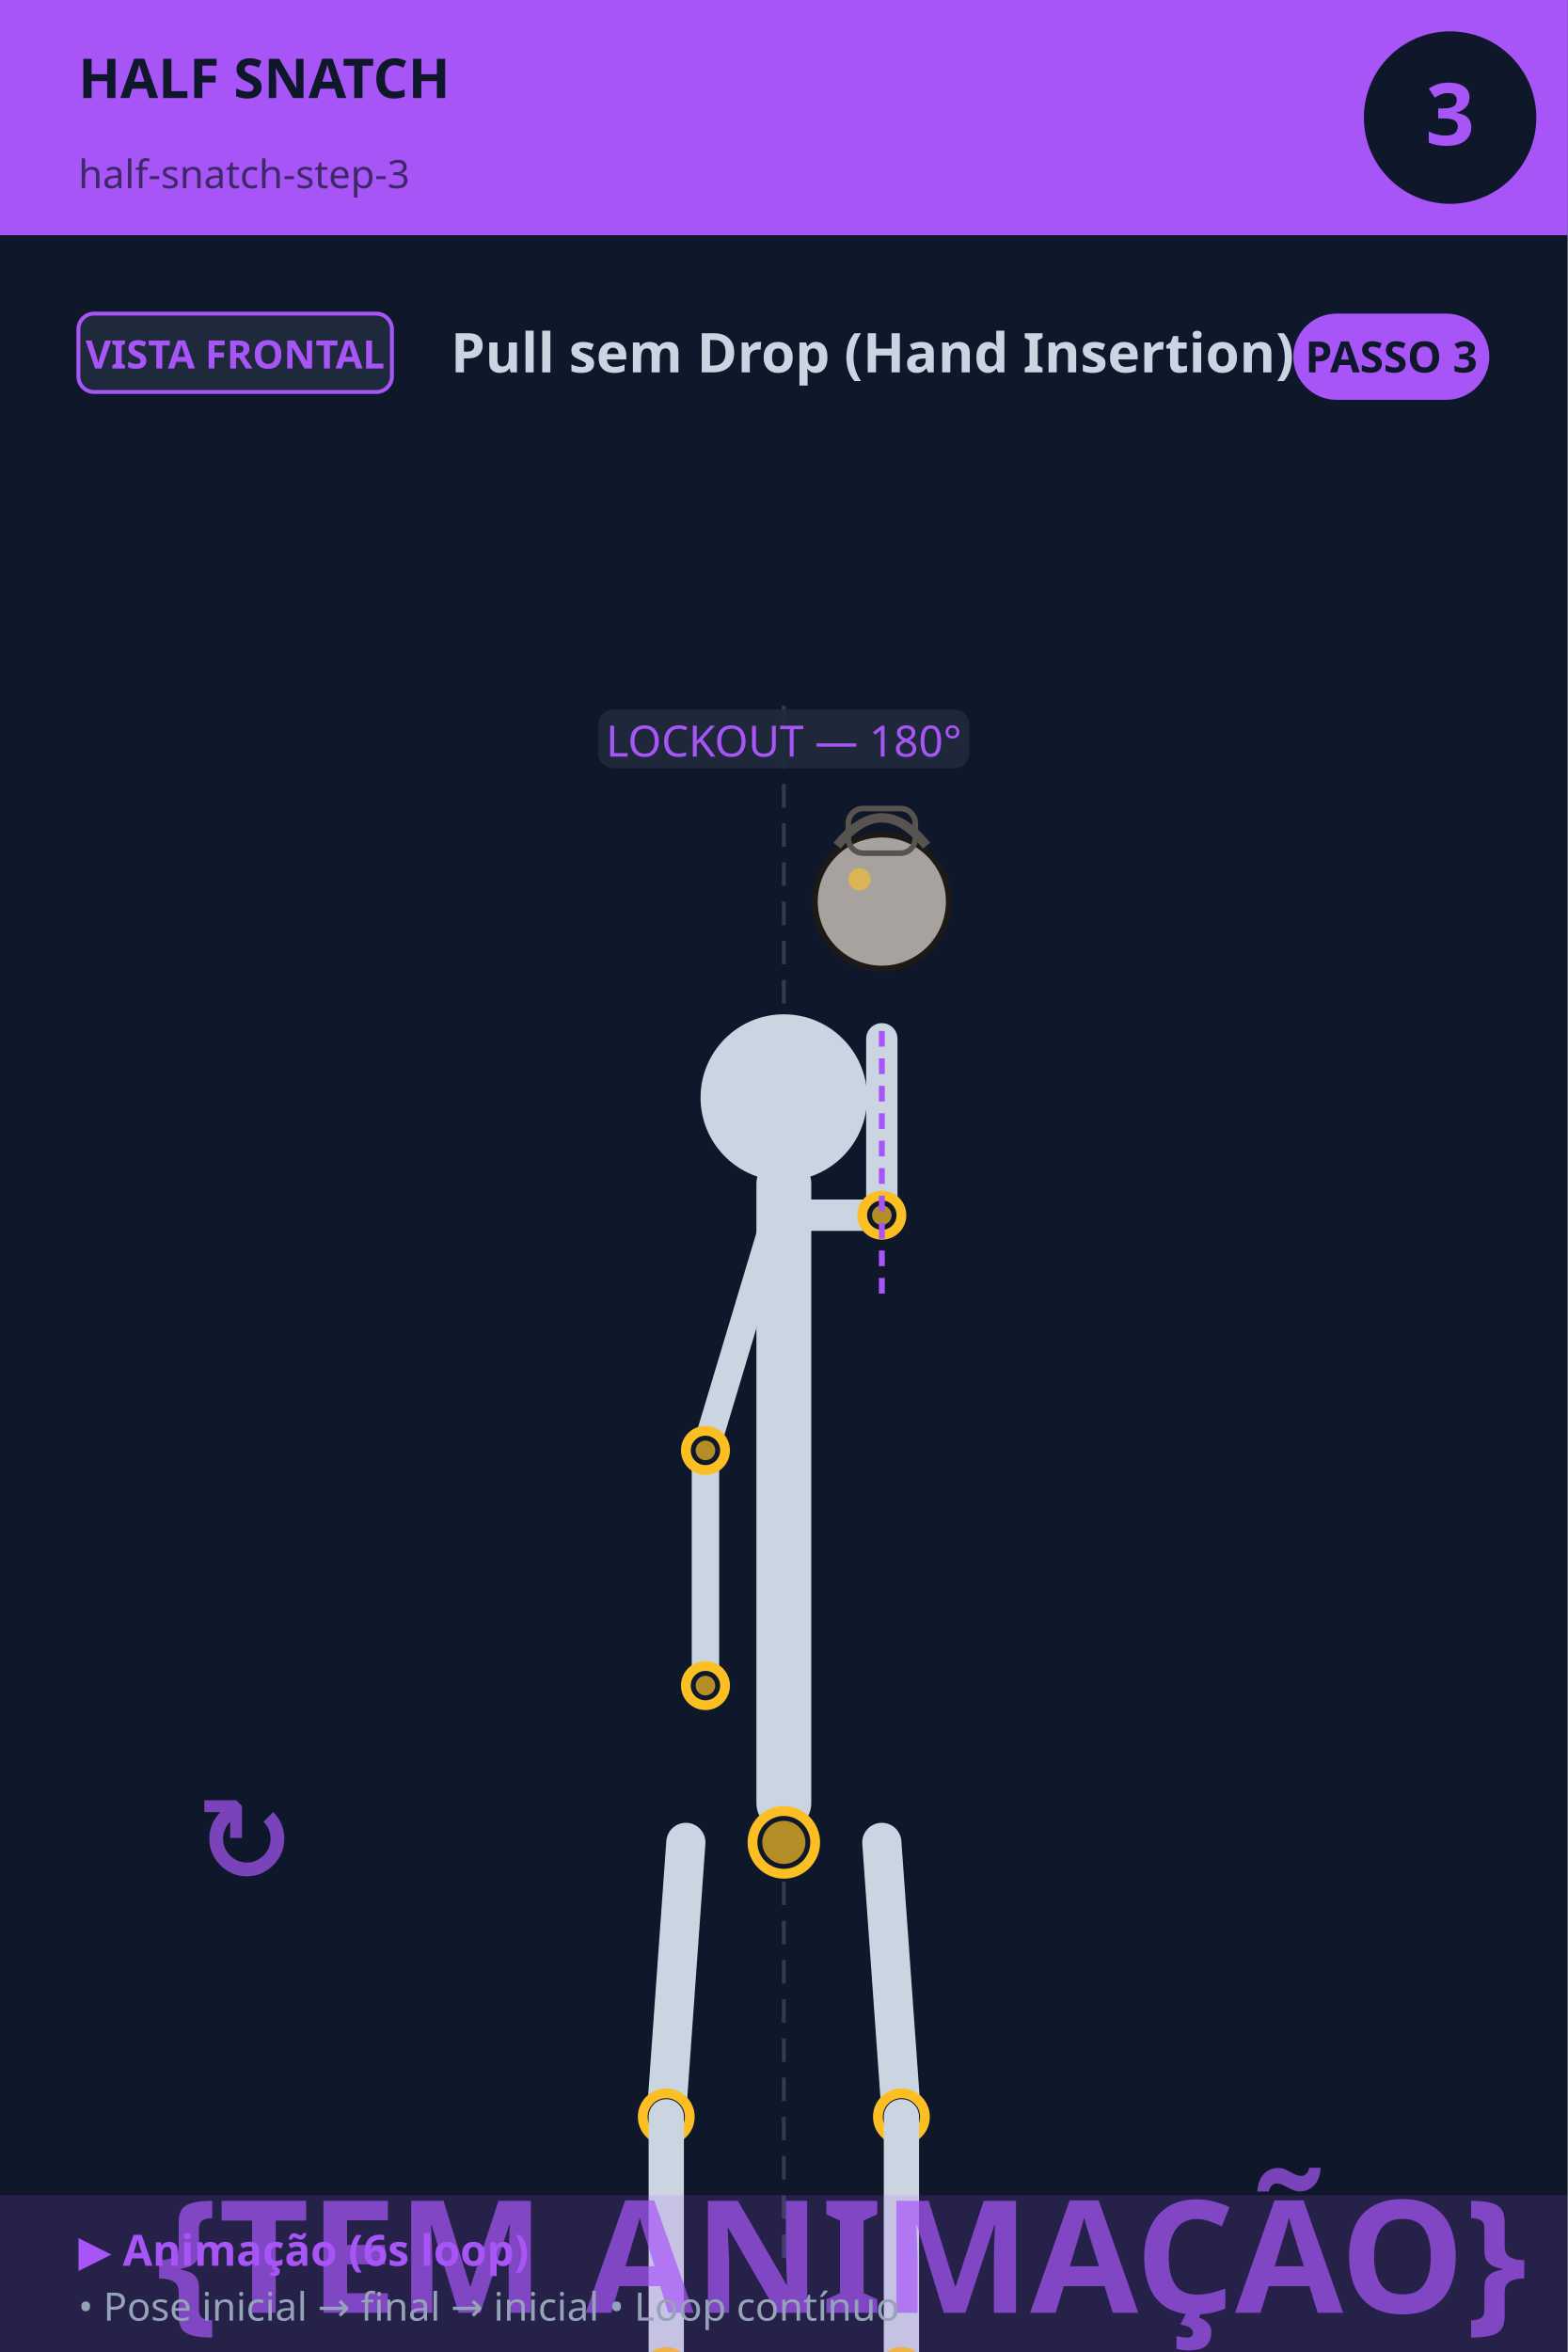
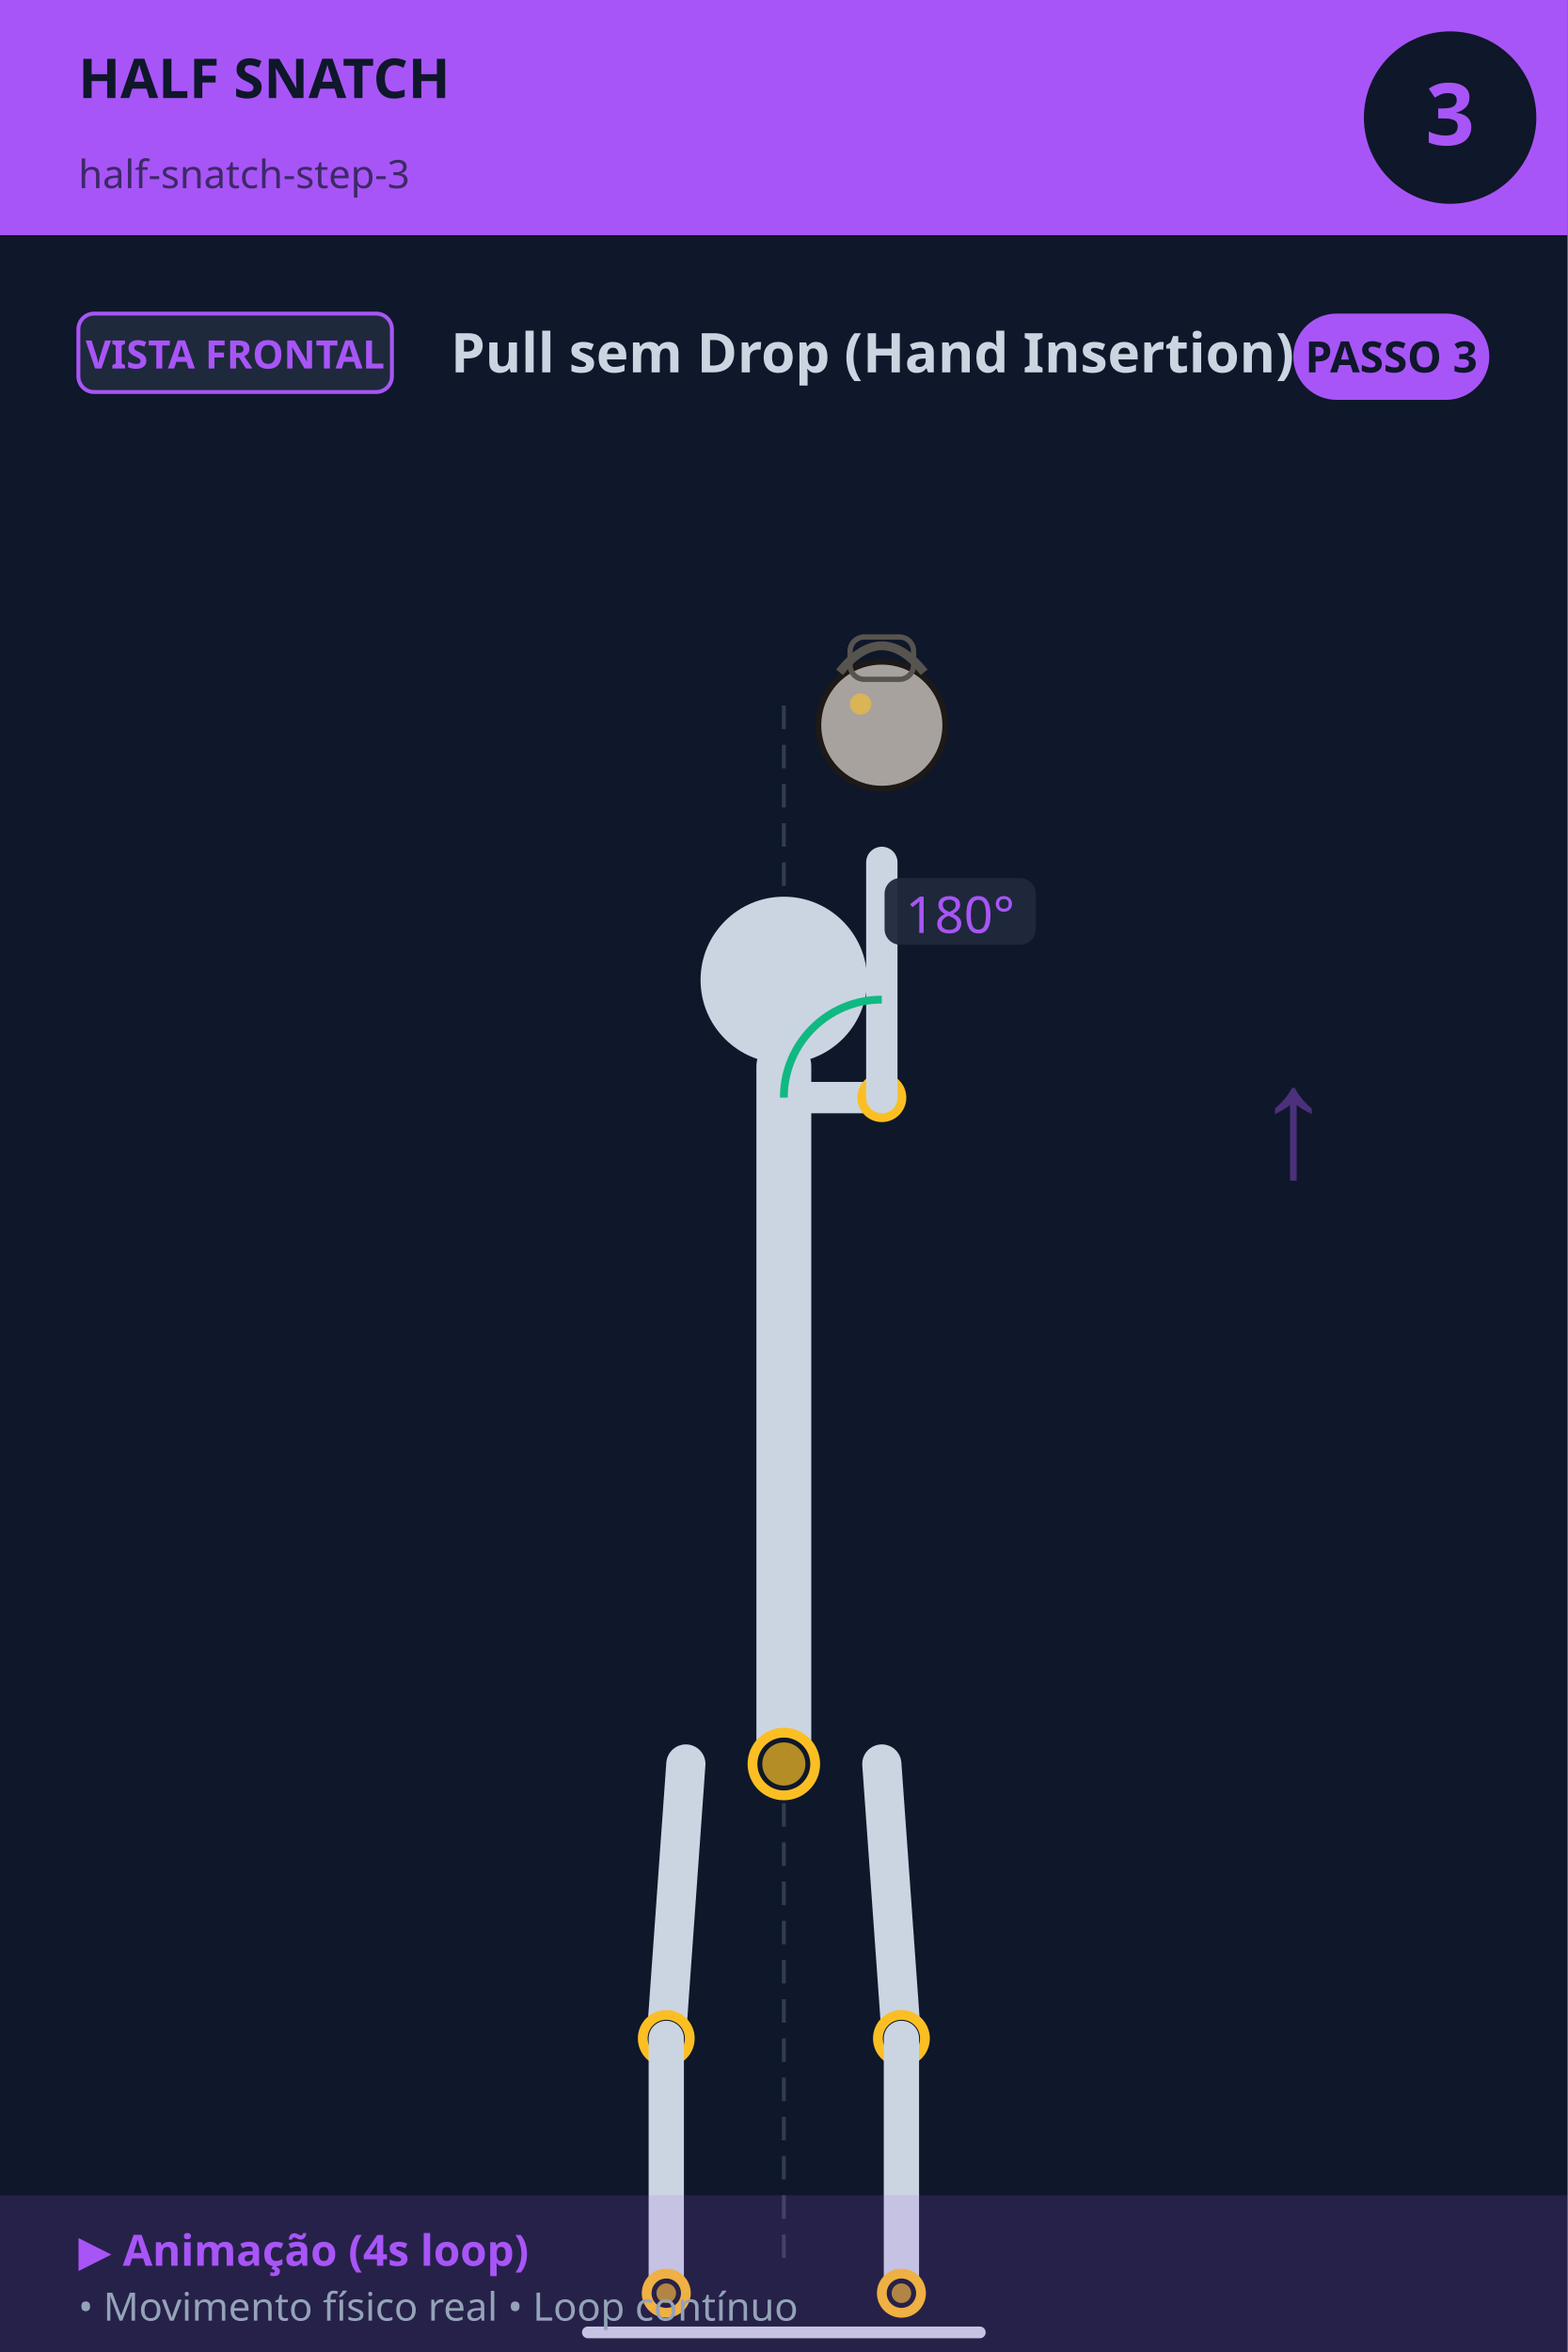
<svg xmlns="http://www.w3.org/2000/svg" viewBox="0 0 400 600" width="400" height="600">
  <rect width="400" height="600" fill="#0f172a" />
  <rect x="0" y="0" width="400" height="60" fill="#a855f7" />
  <text x="20" y="25" font-size="14" font-weight="bold" fill="#0f172a" font-family="sans-serif">HALF SNATCH</text>
  <text x="20" y="48" font-size="10" fill="#0f172a" opacity="0.7" font-family="sans-serif">half-snatch-step-3</text>
  <circle cx="370" cy="30" r="22" fill="#0f172a" />
  <text x="370" y="37" font-size="22" font-weight="bold" fill="#a855f7" text-anchor="middle" font-family="sans-serif">3</text>
  <rect x="20" y="80" width="80" height="20" rx="4" fill="#1e293b" stroke="#a855f7" stroke-width="1" />
  <text x="60" y="94" font-size="10" font-weight="bold" fill="#a855f7" text-anchor="middle" font-family="sans-serif">VISTA FRONTAL</text>
  <text x="115" y="95" font-size="14" font-weight="bold" fill="#cbd5e1" font-family="sans-serif">Pull sem Drop (Hand Insertion)</text>
  <g transform="translate(0, 50)">
    <line x1="200" y1="130" x2="200" y2="530" stroke="#475569" stroke-width="1" stroke-dasharray="6,4" opacity="0.6" />
-     <circle cx="200" cy="230" r="22" fill="#cbd5e1" stroke="#0f172a" stroke-width="1.5" />
-     <line x1="200" y1="252" x2="200" y2="410" stroke="#cbd5e1" stroke-width="14" stroke-linecap="round" />
-     <circle cx="200" cy="420" r="8" fill="#0f172a" stroke="#fbbf24" stroke-width="2.5" />
-     <circle cx="200" cy="420" r="5.5" fill="#fbbf24" opacity="0.7" />
-     <line x1="202" y1="260" x2="225" y2="260" stroke="#cbd5e1" stroke-width="8" stroke-linecap="round" />
-     <line x1="225" y1="260" x2="225" y2="215" stroke="#cbd5e1" stroke-width="8" stroke-linecap="round" />
-     <circle cx="225" cy="260" r="5" fill="#0f172a" stroke="#fbbf24" stroke-width="2.5" />
-     <circle cx="225" cy="260" r="2.5" fill="#fbbf24" opacity="0.7" />
-     <circle cx="225" cy="180" r="17.1" fill="#a8a29e" stroke="#1c1917" stroke-width="1.5" />
-     <path d="M 213.6 165.75 Q 225 151.5 236.4 165.75" fill="none" stroke="#57534e" stroke-width="2.375" />
-     <rect x="216.45" y="156.25" width="17.1" height="11.4" rx="3.8" fill="none" stroke="#57534e" stroke-width="1.425" />
-     <circle cx="219.3" cy="174.3" r="2.85" fill="#fbbf24" opacity="0.6" />
-     <line x1="198" y1="260" x2="180" y2="320" stroke="#cbd5e1" stroke-width="7" stroke-linecap="round" />
-     <line x1="180" y1="320" x2="180" y2="380" stroke="#cbd5e1" stroke-width="7" stroke-linecap="round" />
-     <circle cx="180" cy="320" r="5" fill="#0f172a" stroke="#fbbf24" stroke-width="2.5" />
-     <circle cx="180" cy="320" r="2.5" fill="#fbbf24" opacity="0.7" />
-     <circle cx="180" cy="380" r="5" fill="#0f172a" stroke="#fbbf24" stroke-width="2.5" />
-     <circle cx="180" cy="380" r="2.5" fill="#fbbf24" opacity="0.7" />
-     <line x1="175" y1="420" x2="170" y2="490" stroke="#cbd5e1" stroke-width="10" stroke-linecap="round" />
-     <line x1="225" y1="420" x2="230" y2="490" stroke="#cbd5e1" stroke-width="10" stroke-linecap="round" />
-     <circle cx="170" cy="490" r="6" fill="#0f172a" stroke="#fbbf24" stroke-width="2.5" />
-     <circle cx="170" cy="490" r="3.5" fill="#fbbf24" opacity="0.7" />
-     <circle cx="230" cy="490" r="6" fill="#0f172a" stroke="#fbbf24" stroke-width="2.5" />
-     <circle cx="230" cy="490" r="3.5" fill="#fbbf24" opacity="0.7" />
-     <line x1="170" y1="490" x2="170" y2="555" stroke="#cbd5e1" stroke-width="9" stroke-linecap="round" />
-     <line x1="230" y1="490" x2="230" y2="555" stroke="#cbd5e1" stroke-width="9" stroke-linecap="round" />
-     <circle cx="170" cy="555" r="5" fill="#0f172a" stroke="#fbbf24" stroke-width="2.5" />
-     <circle cx="170" cy="555" r="2.5" fill="#fbbf24" opacity="0.7" />
-     <circle cx="230" cy="555" r="5" fill="#0f172a" stroke="#fbbf24" stroke-width="2.5" />
-     <circle cx="230" cy="555" r="2.5" fill="#fbbf24" opacity="0.7" />
-     <line x1="150" y1="565" x2="250" y2="565" stroke="#cbd5e1" stroke-width="3" stroke-linecap="round" />
-     <rect x="152.65" y="131" width="94.7" height="15" rx="4" fill="#1e293b" opacity="0.95" />
-     <text x="200" y="143" font-size="11" fill="#a855f7" text-anchor="middle" font-family="sans-serif" font-weight="500">LOCKOUT — 180°</text>
-     <line x1="225" y1="280" x2="225" y2="210" stroke="#a855f7" stroke-width="1.5" stroke-dasharray="4,3" />
-     <g opacity="0.7">
-       <text x="40" y="540" font-size="40" fill="#a855f7" font-weight="bold" font-family="sans-serif">
- {TEM ANIMAÇÃO}
- <animate attributeName="opacity" values="0.9;0.4;0.9" dur="6s" repeatCount="indefinite" />
-       </text>
+     <circle cx="200" cy="200" r="22" fill="#cbd5e1" stroke="#0f172a" stroke-width="1.5" />
+     <line x1="200" y1="222" x2="200" y2="400" stroke="#cbd5e1" stroke-width="14" stroke-linecap="round" />
+     <circle cx="200" cy="400" r="8" fill="#0f172a" stroke="#fbbf24" stroke-width="2.5" />
+     <circle cx="200" cy="400" r="5.5" fill="#fbbf24" opacity="0.7" />
+     <g>
+       <animateTransform attributeName="transform" type="rotate" values="0 202 230; -30 202 230; -90 202 230; -150 202 230; -180 202 230; -180 202 230; -150 202 230; -90 202 230; -30 202 230; 0 202 230" keyTimes="0;0.1;0.2;0.3;0.4;0.5;0.6;0.7;0.8;0.9;1" dur="4s" repeatCount="indefinite" />
+       <line x1="202" y1="230" x2="225" y2="230" stroke="#cbd5e1" stroke-width="8" stroke-linecap="round" />
+       <line x1="225" y1="230" x2="225" y2="230" stroke="#cbd5e1" stroke-width="8" stroke-linecap="round" />
+       <circle cx="225" cy="230" r="5" fill="#0f172a" stroke="#fbbf24" stroke-width="2.5" />
+       <circle cx="225" cy="230" r="2.5" fill="#fbbf24" opacity="0.7" />
    </g>
+     <g>
+       <animateTransform attributeName="transform" type="rotate" values="0 202 230; -30 202 230; -90 202 230; -150 202 230; -180 202 230; -180 202 230; -150 202 230; -90 202 230; -30 202 230; 0 202 230" keyTimes="0;0.1;0.2;0.3;0.4;0.5;0.6;0.7;0.8;0.9;1" dur="4s" repeatCount="indefinite" />
+       <line x1="225" y1="230" x2="225" y2="170" stroke="#cbd5e1" stroke-width="8" stroke-linecap="round" />
+       <circle cx="225" cy="135" r="16.2" fill="#a8a29e" stroke="#1c1917" stroke-width="1.5" />
+       <path d="M 214.2 121.5 Q 225 108.0 235.8 121.5" fill="none" stroke="#57534e" stroke-width="2.25" />
+       <rect x="216.9" y="112.5" width="16.2" height="10.8" rx="3.6" fill="none" stroke="#57534e" stroke-width="1.35" />
+       <circle cx="219.6" cy="129.6" r="2.7" fill="#fbbf24" opacity="0.6" />
+     </g>
+     <line x1="175" y1="400" x2="170" y2="470" stroke="#cbd5e1" stroke-width="10" stroke-linecap="round" />
+     <line x1="225" y1="400" x2="230" y2="470" stroke="#cbd5e1" stroke-width="10" stroke-linecap="round" />
+     <circle cx="170" cy="470" r="6" fill="#0f172a" stroke="#fbbf24" stroke-width="2.5" />
+     <circle cx="170" cy="470" r="3.5" fill="#fbbf24" opacity="0.7" />
+     <circle cx="230" cy="470" r="6" fill="#0f172a" stroke="#fbbf24" stroke-width="2.5" />
+     <circle cx="230" cy="470" r="3.5" fill="#fbbf24" opacity="0.7" />
+     <line x1="170" y1="470" x2="170" y2="535" stroke="#cbd5e1" stroke-width="9" stroke-linecap="round" />
+     <line x1="230" y1="470" x2="230" y2="535" stroke="#cbd5e1" stroke-width="9" stroke-linecap="round" />
+     <circle cx="170" cy="535" r="5" fill="#0f172a" stroke="#fbbf24" stroke-width="2.5" />
+     <circle cx="170" cy="535" r="2.5" fill="#fbbf24" opacity="0.7" />
+     <circle cx="230" cy="535" r="5" fill="#0f172a" stroke="#fbbf24" stroke-width="2.5" />
+     <circle cx="230" cy="535" r="2.5" fill="#fbbf24" opacity="0.7" />
+     <line x1="150" y1="545" x2="250" y2="545" stroke="#cbd5e1" stroke-width="3" stroke-linecap="round" />
+     <path d="M 200.0 230.0 A 25 25 0 0 1 225.0 205.0" fill="none" stroke="#10b981" stroke-width="2" />
+     <rect x="225.7" y="174" width="38.6" height="17" rx="4" fill="#1e293b" opacity="0.95" />
+     <text x="245" y="188" font-size="13" fill="#a855f7" text-anchor="middle" font-family="sans-serif" font-weight="500">180°</text>
+     <text x="320" y="250" font-size="40" fill="#a855f7" opacity="0.4" font-weight="bold">↑</text>
  </g>
  <rect x="0" y="560" width="400" height="40" fill="#a855f7" opacity="0.15" />
-   <text x="20" y="578" font-size="11" font-weight="bold" fill="#a855f7" font-family="sans-serif">▶ Animação (6s loop)</text>
-   <text x="20" y="592" font-size="10" fill="#94a3b8" font-family="sans-serif">• Pose inicial → final → inicial • Loop contínuo</text>
+   <text x="20" y="578" font-size="11" font-weight="bold" fill="#a855f7" font-family="sans-serif">▶ Animação (4s loop)</text>
+   <text x="20" y="592" font-size="10" fill="#94a3b8" font-family="sans-serif">• Movimento físico real • Loop contínuo</text>
  <g transform="translate(330, 80)">
    <rect x="0" y="0" width="50" height="22" rx="11" fill="#a855f7" />
    <text x="25" y="15" font-size="11" font-weight="bold" fill="#0f172a" text-anchor="middle" font-family="sans-serif">PASSO 3</text>
  </g>
-   <g transform="translate(50, 480)">
-     <text font-size="30" fill="#a855f7" font-weight="bold" font-family="sans-serif" opacity="0.7">↻
- <animateTransform attributeName="transform" type="rotate" from="0 15 15" to="360 15 15" dur="6s" repeatCount="indefinite" />
-     </text>
-   </g>
</svg>
